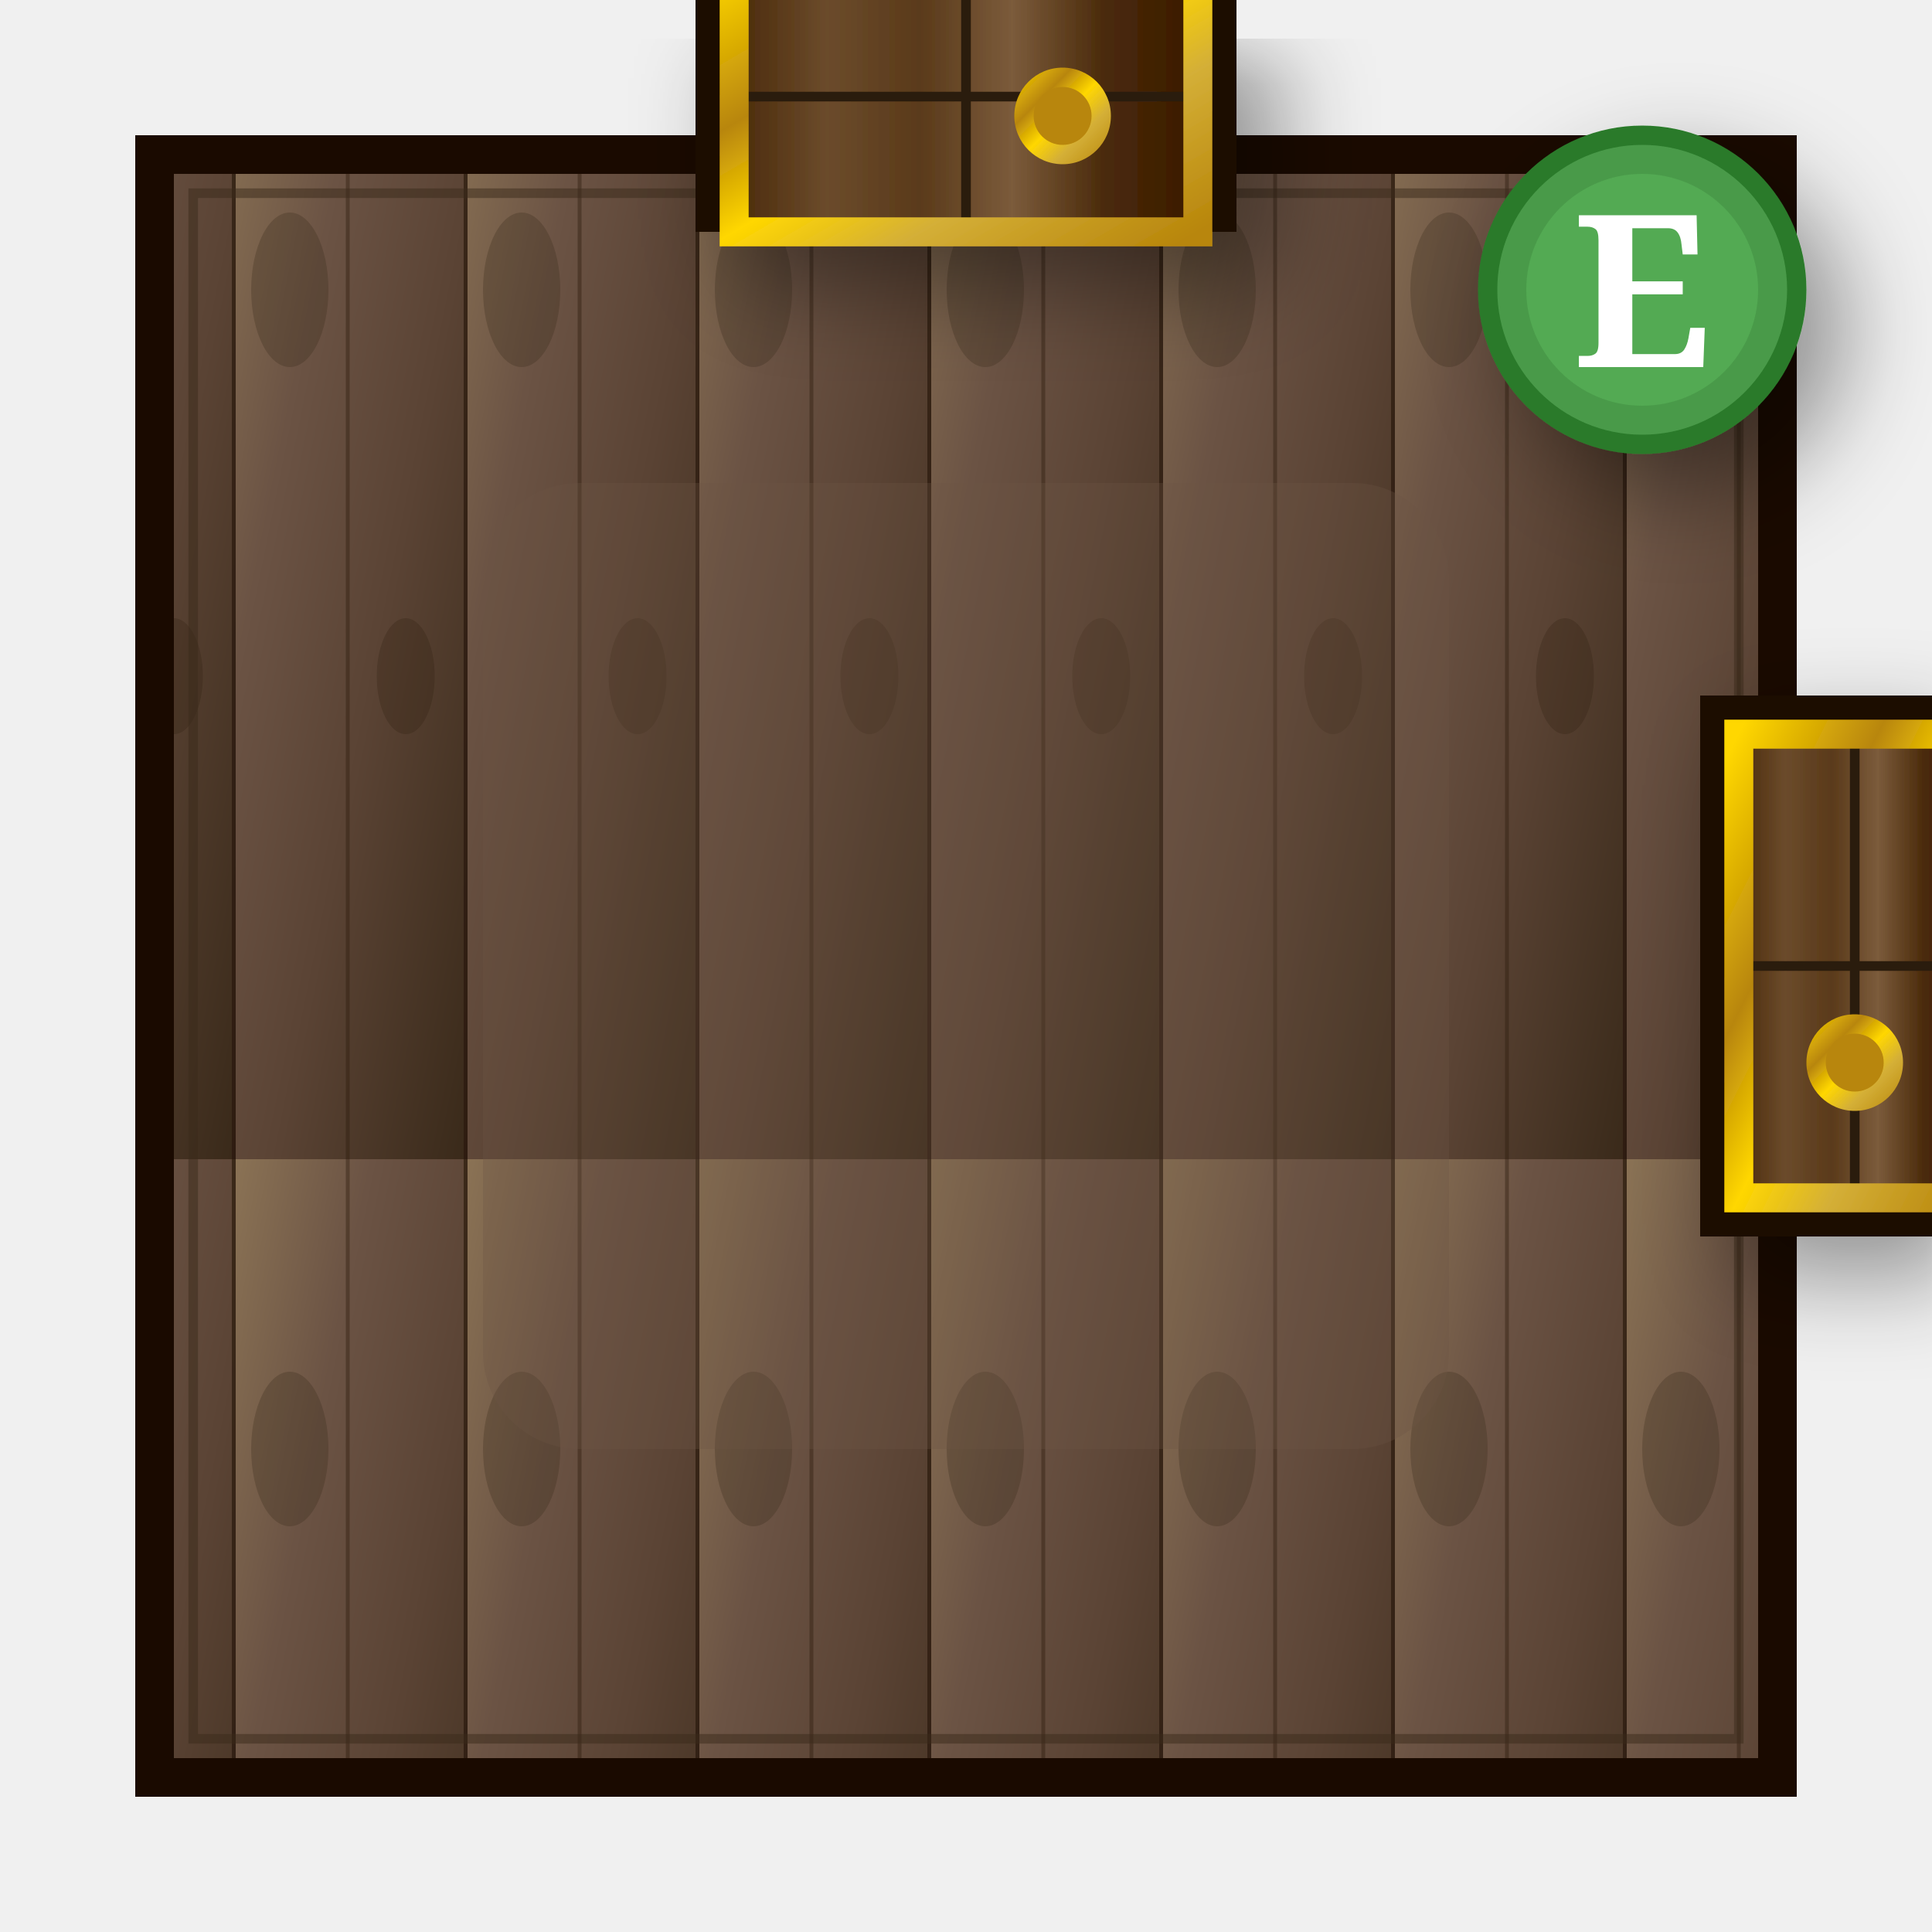
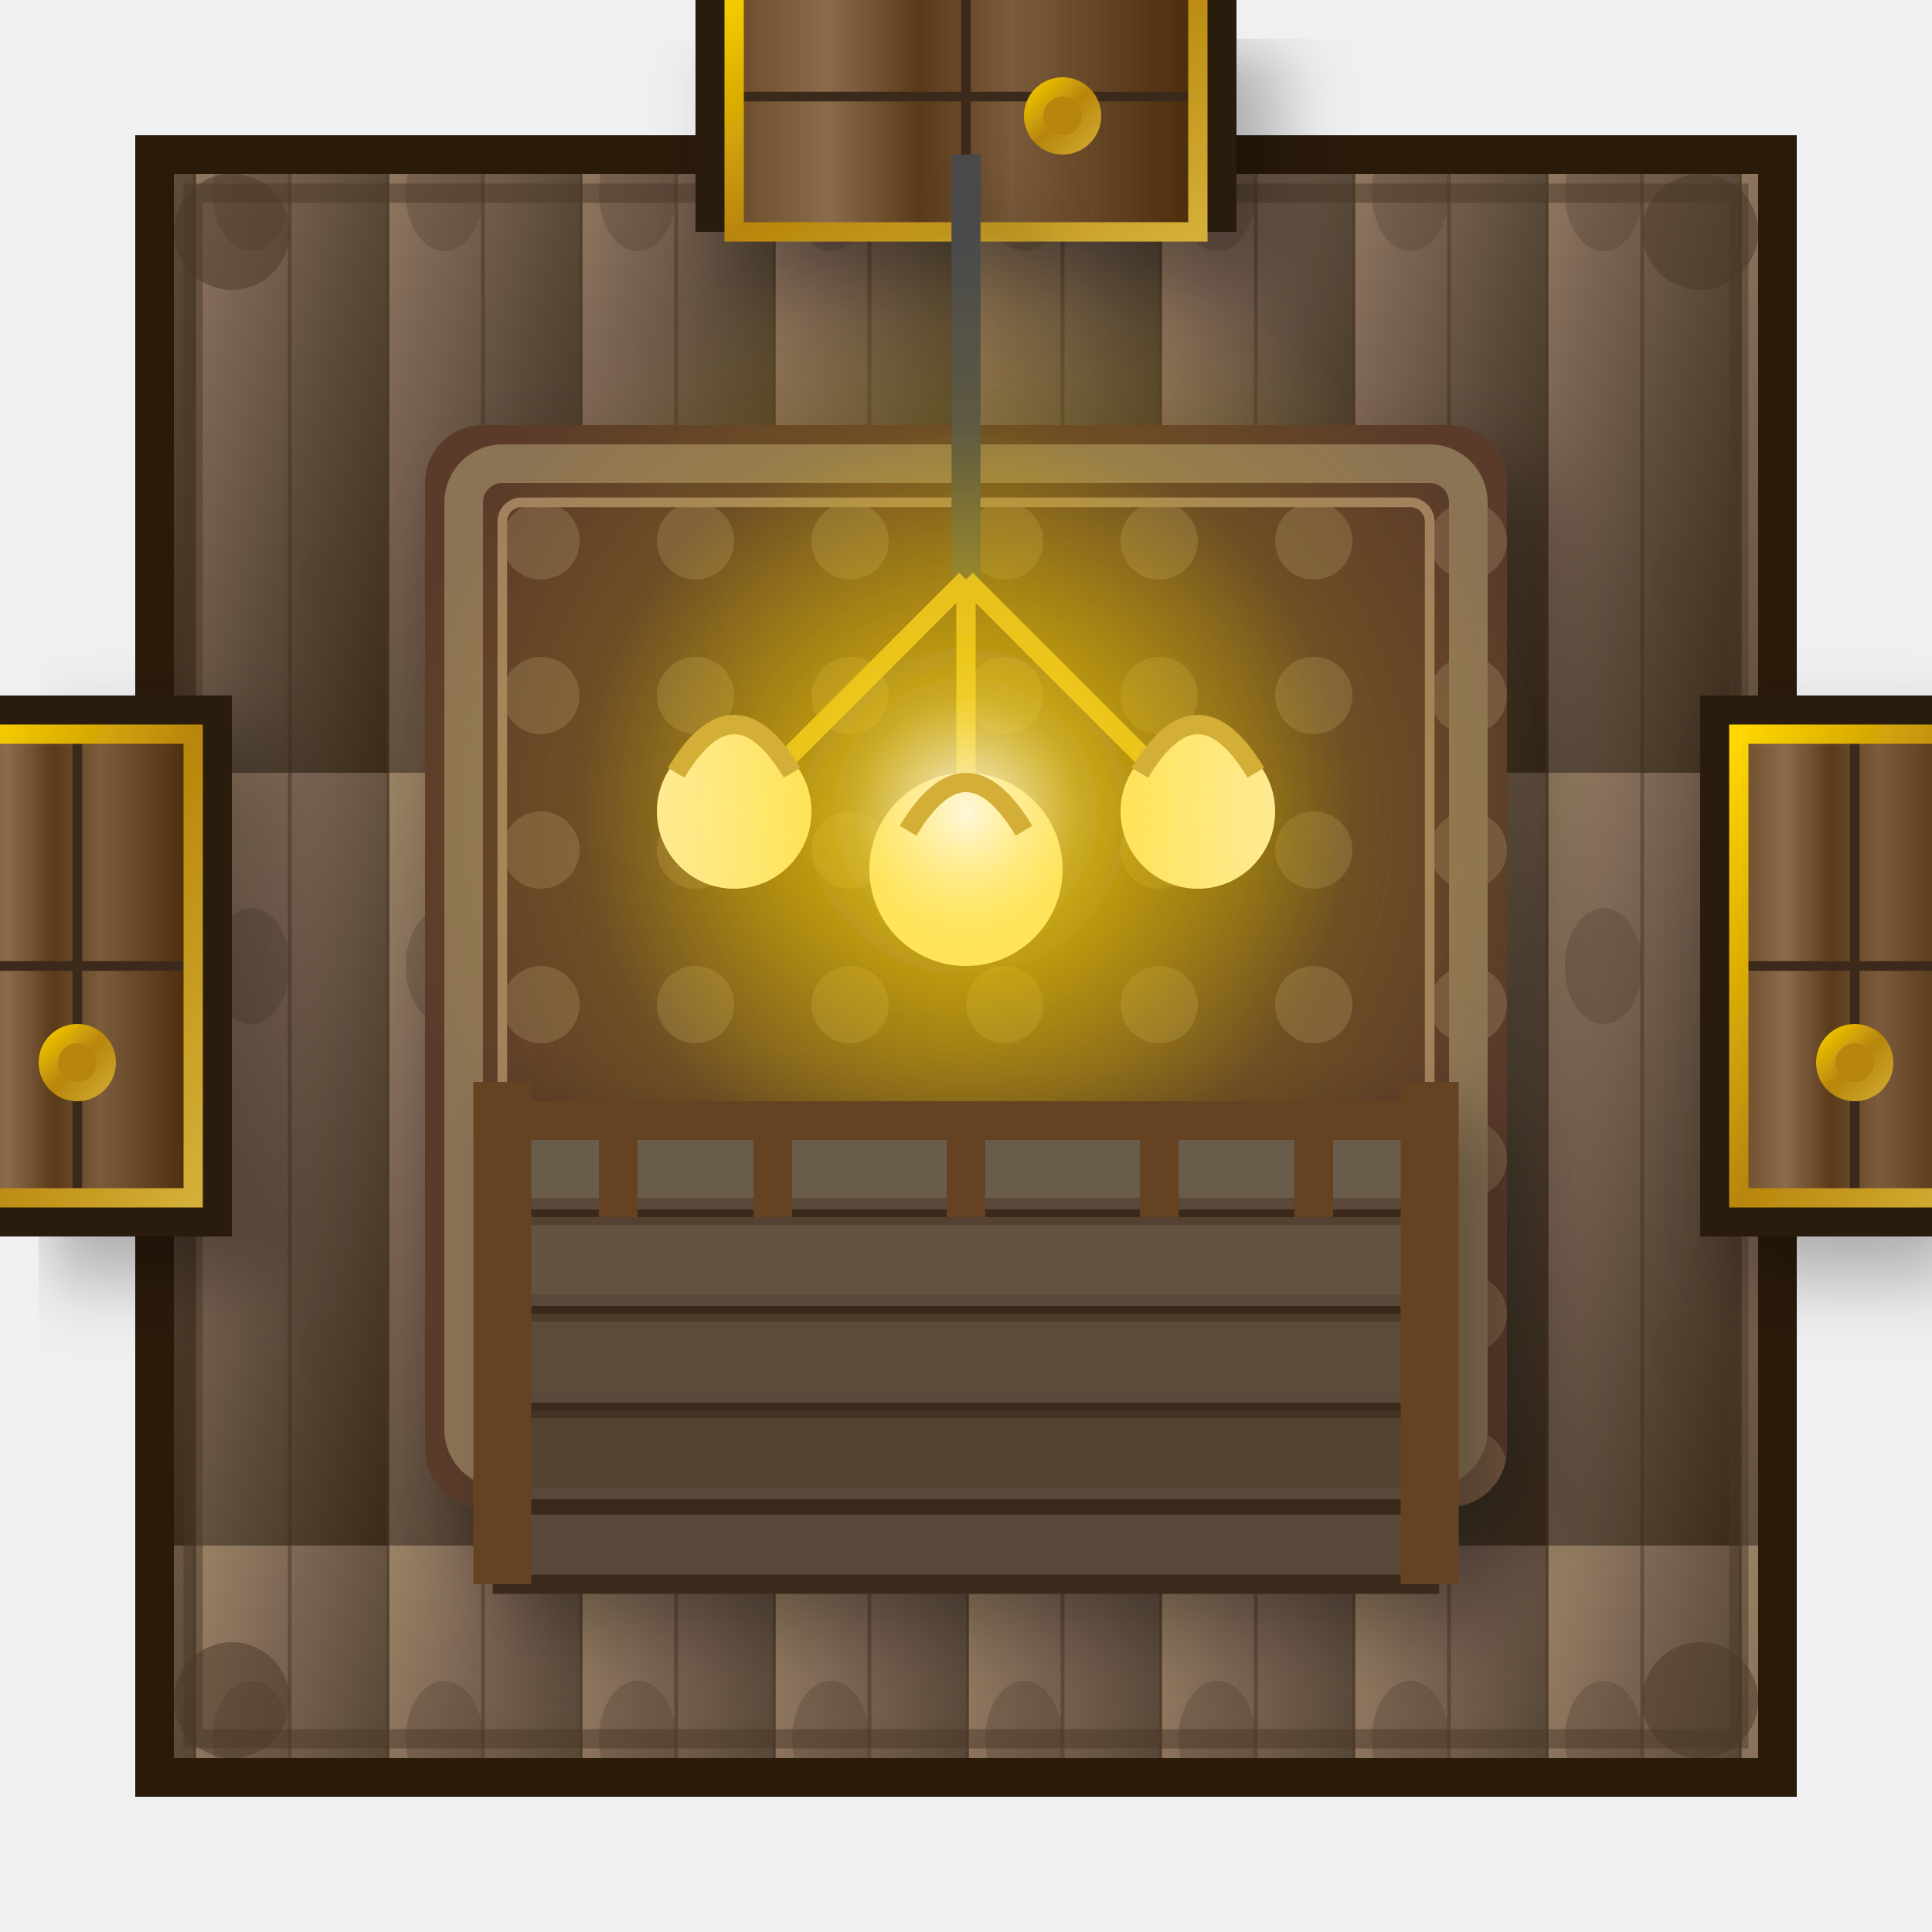
<svg xmlns="http://www.w3.org/2000/svg" viewBox="0 0 100 100" width="400" height="400">
  <defs>
    <linearGradient id="floorGrad" x1="0%" y1="0%" x2="100%" y2="100%">
-       <stop offset="0%" style="stop-color:#8B7355" />
-       <stop offset="30%" style="stop-color:#6B5344" />
-       <stop offset="60%" style="stop-color:#5A4334" />
+       <stop offset="0%" style="stop-color:#9B8365" />
+       <stop offset="30%" style="stop-color:#7B6354" />
+       <stop offset="60%" style="stop-color:#5A4A3A" />
      <stop offset="100%" style="stop-color:#3A2A1A" />
    </linearGradient>
-     <pattern id="woodPattern" x="0" y="0" width="12" height="60" patternUnits="userSpaceOnUse">
-       <rect width="12" height="60" fill="url(#floorGrad)" />
-       <line x1="0" y1="0" x2="0" y2="60" stroke="#1A0A00" stroke-width="0.4" opacity="0.7" />
-       <line x1="6" y1="0" x2="6" y2="60" stroke="#2A1A0A" stroke-width="0.2" opacity="0.4" />
-       <ellipse cx="3" cy="15" rx="2" ry="4" fill="#3A2A1A" opacity="0.3" />
-       <ellipse cx="9" cy="35" rx="1.5" ry="3" fill="#2A1A0A" opacity="0.25" />
+     <pattern id="woodPattern" x="0" y="0" width="10" height="40" patternUnits="userSpaceOnUse">
+       <rect width="10" height="40" fill="url(#floorGrad)" />
+       <line x1="0" y1="0" x2="0" y2="40" stroke="#2A1A0A" stroke-width="0.3" opacity="0.6" />
+       <line x1="5" y1="0" x2="5" y2="40" stroke="#3A2A1A" stroke-width="0.2" opacity="0.4" />
+       <ellipse cx="3" cy="10" rx="2" ry="3" fill="#4A3A2A" opacity="0.3" />
+       <ellipse cx="7" cy="30" rx="1.5" ry="2" fill="#4A3A2A" opacity="0.2" />
    </pattern>
    <linearGradient id="doorWood" x1="0%" y1="0%" x2="100%" y2="0%">
-       <stop offset="0%" style="stop-color:#4A2A0A" />
-       <stop offset="20%" style="stop-color:#6B4B2B" />
+       <stop offset="0%" style="stop-color:#6B4B2A" />
+       <stop offset="20%" style="stop-color:#8B6B4B" />
      <stop offset="40%" style="stop-color:#5A3A1A" />
      <stop offset="60%" style="stop-color:#7B5B3B" />
-       <stop offset="80%" style="stop-color:#4A2A0A" />
-       <stop offset="100%" style="stop-color:#3A1A00" />
+       <stop offset="100%" style="stop-color:#4A2A0A" />
    </linearGradient>
    <linearGradient id="goldTrim" x1="0%" y1="0%" x2="100%" y2="100%">
      <stop offset="0%" style="stop-color:#FFD700" />
-       <stop offset="30%" style="stop-color:#B8860B" />
-       <stop offset="50%" style="stop-color:#FFD700" />
-       <stop offset="70%" style="stop-color:#D4AF37" />
-       <stop offset="100%" style="stop-color:#B8860B" />
+       <stop offset="50%" style="stop-color:#B8860B" />
+       <stop offset="100%" style="stop-color:#D4AF37" />
    </linearGradient>
+     <radialGradient id="lampGlow" cx="50%" cy="50%" r="50%">
+       <stop offset="0%" style="stop-color:#FFF8DC;stop-opacity:0.9" />
+       <stop offset="30%" style="stop-color:#FFD700;stop-opacity:0.5" />
+       <stop offset="70%" style="stop-color:#FFD700;stop-opacity:0.2" />
+       <stop offset="100%" style="stop-color:#FFD700;stop-opacity:0" />
+     </radialGradient>
+     <pattern id="carpetPattern" x="0" y="0" width="8" height="8" patternUnits="userSpaceOnUse">
+       <rect width="8" height="8" fill="#5A3A2A" />
+       <circle cx="4" cy="4" r="2" fill="#8B7355" opacity="0.5" />
+     </pattern>
    <filter id="softShadow" x="-50%" y="-50%" width="200%" height="200%">
-       <feGaussianBlur in="SourceAlpha" stdDeviation="2.5" />
+       <feGaussianBlur in="SourceAlpha" stdDeviation="2" />
      <feOffset dx="2" dy="2" result="offsetblur" />
      <feComponentTransfer>
-         <feFuncA type="linear" slope="0.4" />
+         <feFuncA type="linear" slope="0.3" />
      </feComponentTransfer>
      <feMerge>
        <feMergeNode />
        <feMergeNode in="SourceGraphic" />
      </feMerge>
    </filter>
    <filter id="innerGlow">
      <feGaussianBlur in="SourceAlpha" stdDeviation="3" result="blur" />
      <feComposite in="blur" in2="SourceAlpha" operator="arithmetic" k2="-1" k3="1" result="shadowDiff" />
-       <feFlood flood-color="#FFD700" flood-opacity="0.4" />
+       <feFlood flood-color="#FFD700" flood-opacity="0.3" />
      <feComposite in2="shadowDiff" operator="in" />
      <feComposite in2="SourceGraphic" operator="over" />
    </filter>
  </defs>
-   <rect x="8" y="8" width="84" height="84" fill="url(#woodPattern)" stroke="#1A0A00" stroke-width="2" />
-   <rect x="10" y="10" width="80" height="80" fill="none" stroke="#3A2A1A" stroke-width="0.5" opacity="0.5" />
-   <rect x="25" y="25" width="50" height="50" fill="#6B5344" opacity="0.3" rx="5" />
+   <rect x="8" y="8" width="84" height="84" fill="url(#woodPattern)" stroke="#2A1A0A" stroke-width="2" />
+   <rect x="10" y="10" width="80" height="80" fill="none" stroke="#4A3728" stroke-width="1" opacity="0.5" />
  <g filter="url(#softShadow)">
-     <rect x="36" y="-4" width="28" height="16" fill="#1A0A00" />
+     <rect x="36" y="-4" width="28" height="16" fill="#2A1A0A" />
    <rect x="38" y="-2" width="24" height="14" fill="url(#doorWood)" />
-     <line x1="50" y1="-2" x2="50" y2="12" stroke="#2A1A0A" stroke-width="0.5" />
-     <line x1="38" y1="5" x2="62" y2="5" stroke="#2A1A0A" stroke-width="0.5" />
-     <rect x="38" y="-2" width="24" height="14" fill="none" stroke="url(#goldTrim)" stroke-width="1.5" />
-     <circle cx="55" cy="6" r="2.5" fill="url(#goldTrim)" />
-     <circle cx="55" cy="6" r="1.5" fill="#B8860B" />
+     <line x1="50" y1="-2" x2="50" y2="12" stroke="#3A2A1A" stroke-width="0.5" />
+     <line x1="38" y1="5" x2="62" y2="5" stroke="#3A2A1A" stroke-width="0.5" />
+     <rect x="38" y="-2" width="24" height="14" fill="none" stroke="url(#goldTrim)" stroke-width="1" />
+     <circle cx="55" cy="6" r="2" fill="url(#goldTrim)" />
+     <circle cx="55" cy="6" r="1" fill="#B8860B" />
  </g>
  <g filter="url(#softShadow)">
-     <rect x="88" y="36" width="16" height="28" fill="#1A0A00" />
+     <rect x="88" y="36" width="16" height="28" fill="#2A1A0A" />
    <rect x="90" y="38" width="12" height="24" fill="url(#doorWood)" />
-     <line x1="90" y1="50" x2="102" y2="50" stroke="#2A1A0A" stroke-width="0.5" />
-     <line x1="96" y1="38" x2="96" y2="62" stroke="#2A1A0A" stroke-width="0.5" />
-     <rect x="90" y="38" width="12" height="24" fill="none" stroke="url(#goldTrim)" stroke-width="1.5" />
-     <circle cx="96" cy="55" r="2.5" fill="url(#goldTrim)" />
-     <circle cx="96" cy="55" r="1.5" fill="#B8860B" />
+     <line x1="90" y1="50" x2="102" y2="50" stroke="#3A2A1A" stroke-width="0.5" />
+     <line x1="96" y1="38" x2="96" y2="62" stroke="#3A2A1A" stroke-width="0.5" />
+     <rect x="90" y="38" width="12" height="24" fill="none" stroke="url(#goldTrim)" stroke-width="1" />
+     <circle cx="96" cy="55" r="2" fill="url(#goldTrim)" />
+     <circle cx="96" cy="55" r="1" fill="#B8860B" />
  </g>
  <g filter="url(#softShadow)">
-     <circle cx="85" cy="15" r="8" fill="#4A9A4A" stroke="#2A7A2A" stroke-width="1" />
-     <circle cx="85" cy="15" r="6" fill="#5ABA5A" opacity="0.5" />
-     <text x="85" y="19" text-anchor="middle" font-size="11" fill="#FFF" font-weight="bold" font-family="serif">E</text>
+     <rect x="-4" y="36" width="16" height="28" fill="#2A1A0A" />
+     <rect x="-2" y="38" width="12" height="24" fill="url(#doorWood)" />
+     <line x1="-2" y1="50" x2="10" y2="50" stroke="#3A2A1A" stroke-width="0.5" />
+     <line x1="4" y1="38" x2="4" y2="62" stroke="#3A2A1A" stroke-width="0.5" />
+     <rect x="-2" y="38" width="12" height="24" fill="none" stroke="url(#goldTrim)" stroke-width="1" />
+     <circle cx="4" cy="55" r="2" fill="url(#goldTrim)" />
+     <circle cx="4" cy="55" r="1" fill="#B8860B" />
  </g>
+   <g filter="url(#softShadow)">
+     <rect x="22" y="22" width="56" height="56" fill="url(#carpetPattern)" rx="3" />
+     <rect x="24" y="24" width="52" height="52" fill="none" stroke="#8B7355" stroke-width="2" rx="2" />
+     <rect x="26" y="26" width="48" height="48" fill="none" stroke="#A08060" stroke-width="0.5" rx="1" />
+   </g>
+   <g filter="url(#softShadow)">
+     <line x1="50" y1="8" x2="50" y2="30" stroke="#4A4A4A" stroke-width="1.5" />
+     <line x1="50" y1="30" x2="38" y2="42" stroke="#D4AF37" stroke-width="1" />
+     <line x1="50" y1="30" x2="62" y2="42" stroke="#D4AF37" stroke-width="1" />
+     <line x1="50" y1="30" x2="50" y2="45" stroke="#D4AF37" stroke-width="1" />
+     <circle cx="38" cy="42" r="4" fill="#FFF8DC" filter="url(#innerGlow)" />
+     <circle cx="62" cy="42" r="4" fill="#FFF8DC" filter="url(#innerGlow)" />
+     <circle cx="50" cy="45" r="5" fill="#FFF8DC" filter="url(#innerGlow)" />
+     <circle cx="50" cy="42" r="20" fill="url(#lampGlow)" />
+     <circle cx="50" cy="42" r="30" fill="url(#lampGlow)" opacity="0.5" />
+     <path d="M35,40 Q38,35 41,40" fill="none" stroke="#D4AF37" stroke-width="1" />
+     <path d="M59,40 Q62,35 65,40" fill="none" stroke="#D4AF37" stroke-width="1" />
+     <path d="M47,43 Q50,38 53,43" fill="none" stroke="#D4AF37" stroke-width="1" />
+   </g>
+   <g filter="url(#softShadow)">
+     <rect x="26" y="58" width="48" height="24" fill="#5A4A3A" stroke="#3A2A1A" stroke-width="1" />
+     <line x1="26" y1="63" x2="74" y2="63" stroke="#3A2A1A" stroke-width="0.8" />
+     <line x1="26" y1="68" x2="74" y2="68" stroke="#3A2A1A" stroke-width="0.8" />
+     <line x1="26" y1="73" x2="74" y2="73" stroke="#3A2A1A" stroke-width="0.8" />
+     <line x1="26" y1="78" x2="74" y2="78" stroke="#3A2A1A" stroke-width="0.8" />
+     <rect x="26" y="58" width="48" height="4" fill="#7B6B5B" opacity="0.5" />
+     <rect x="26" y="63" width="48" height="4" fill="#6B5B4B" opacity="0.5" />
+     <rect x="26" y="68" width="48" height="4" fill="#5B4B3B" opacity="0.5" />
+     <rect x="26" y="73" width="48" height="4" fill="#4B3B2B" opacity="0.5" />
+     <line x1="26" y1="56" x2="26" y2="82" stroke="#654321" stroke-width="3" />
+     <line x1="74" y1="56" x2="74" y2="82" stroke="#654321" stroke-width="3" />
+     <line x1="26" y1="58" x2="74" y2="58" stroke="#654321" stroke-width="2" />
+     <line x1="32" y1="58" x2="32" y2="63" stroke="#654321" stroke-width="2" />
+     <line x1="40" y1="58" x2="40" y2="63" stroke="#654321" stroke-width="2" />
+     <line x1="50" y1="58" x2="50" y2="63" stroke="#654321" stroke-width="2" />
+     <line x1="60" y1="58" x2="60" y2="63" stroke="#654321" stroke-width="2" />
+     <line x1="68" y1="58" x2="68" y2="63" stroke="#654321" stroke-width="2" />
+   </g>
+   <circle cx="12" cy="12" r="3" fill="#4A3728" opacity="0.5" />
+   <circle cx="88" cy="12" r="3" fill="#4A3728" opacity="0.5" />
+   <circle cx="12" cy="88" r="3" fill="#4A3728" opacity="0.5" />
+   <circle cx="88" cy="88" r="3" fill="#4A3728" opacity="0.5" />
</svg>
